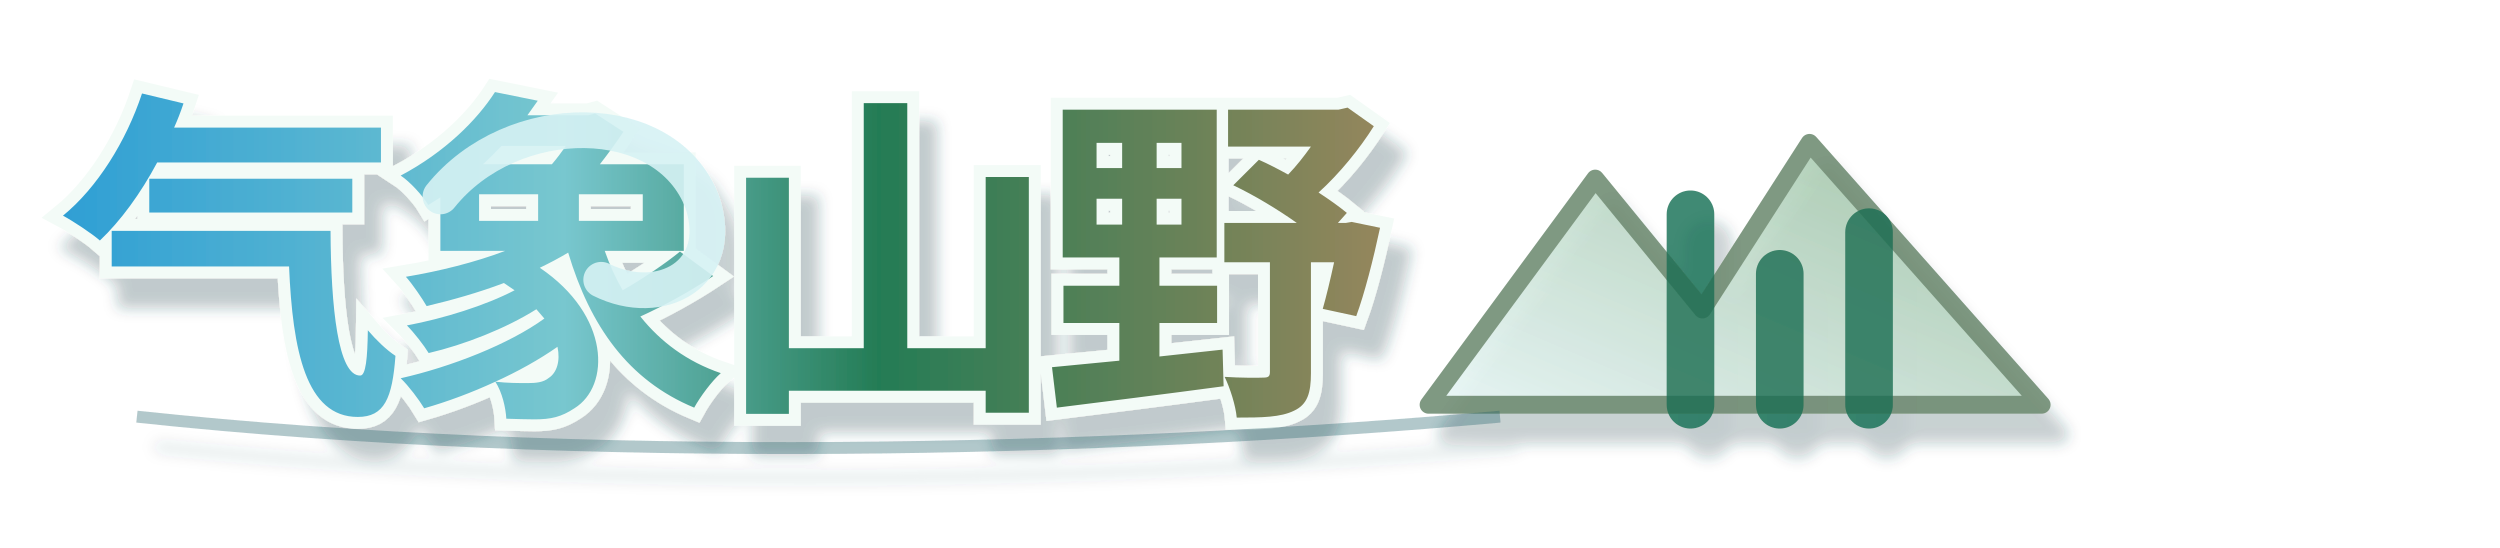
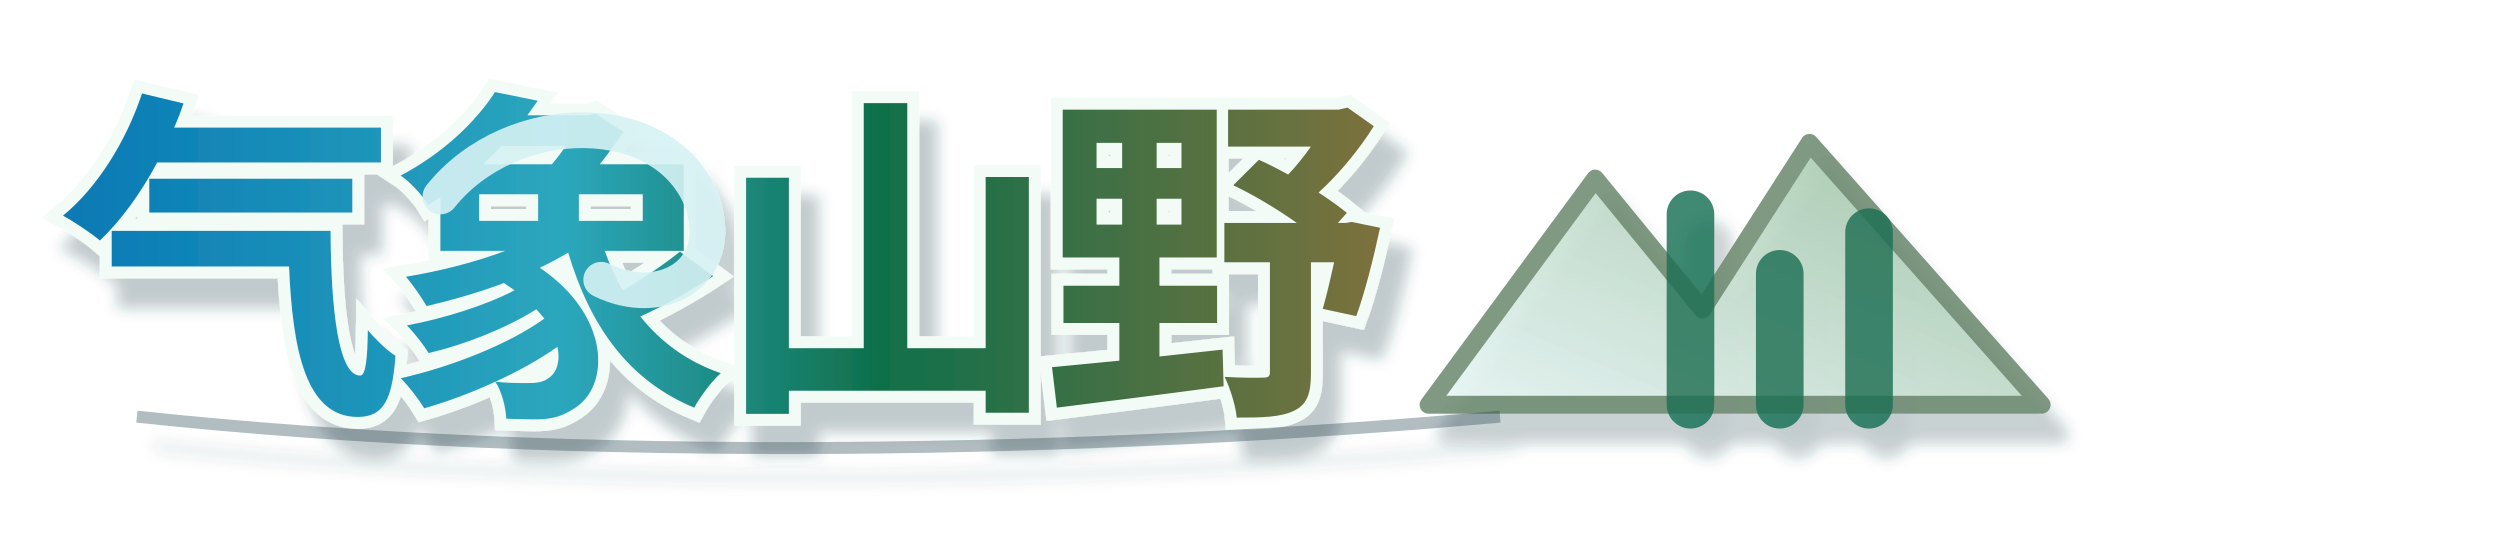
<svg xmlns="http://www.w3.org/2000/svg" viewBox="0 0 420 92" role="img" aria-labelledby="t d">
  <defs>
    <linearGradient id="weatherFill" x1="0" y1="0" x2="1" y2="0">
-       <stop offset="0" stop-color="#2f9fd4" />
-       <stop offset="0.38" stop-color="#78c7cf" />
-       <stop offset="0.62" stop-color="#247c55" />
-       <stop offset="1" stop-color="#94865b" />
+       <stop offset="0" stop-color="#0879b5" />
+       <stop offset="0.38" stop-color="#2ca7bd" />
+       <stop offset="0.62" stop-color="#0f704a" />
+       <stop offset="1" stop-color="#7c713d" />
    </linearGradient>
    <linearGradient id="ridge" x1="0" y1="1" x2="1" y2="0">
      <stop offset="0" stop-color="#e7f6f6" />
      <stop offset="1" stop-color="#9bc1a1" />
    </linearGradient>
    <filter id="raised" x="-12%" y="-28%" width="126%" height="160%">
      <feDropShadow dx="0" dy="1.5" stdDeviation="0.6" flood-color="#ffffff" flood-opacity="0.9" />
      <feDropShadow dx="3" dy="5" stdDeviation="1.2" flood-color="#29434b" flood-opacity="0.28" />
    </filter>
  </defs>
  <g filter="url(#raised)">
    <path d="M240 68 L268 30 L286 52 L304 24 L343 68 Z" fill="url(#ridge)" stroke="#6e8b71" stroke-width="3" stroke-linejoin="round" opacity="0.88" />
    <path d="M284 68 V36 M299 68 V46 M314 68 V39" stroke="#1e6f54" stroke-width="8" stroke-linecap="round" opacity="0.82" />
    <text x="10" y="65" font-family="Noto Serif SC, Source Han Serif SC, STSong, serif" font-size="58" font-weight="900" letter-spacing="-3" fill="url(#weatherFill)" stroke="#f3fbf7" stroke-width="4" paint-order="stroke fill">气象山野</text>
    <path d="M74 33 C86 18 112 18 118 34 C122 46 111 52 101 47" fill="none" stroke="#d6f2f4" stroke-width="6" stroke-linecap="round" opacity="0.9" />
-     <path d="M23 70 C98 78 185 76 252 70" fill="none" stroke="#225d67" stroke-width="2" opacity="0.34" />
+     <path d="M23 70 C98 78 185 76 252 70" fill="none" stroke="#123f48" stroke-width="2" opacity="0.34" />
  </g>
</svg>
